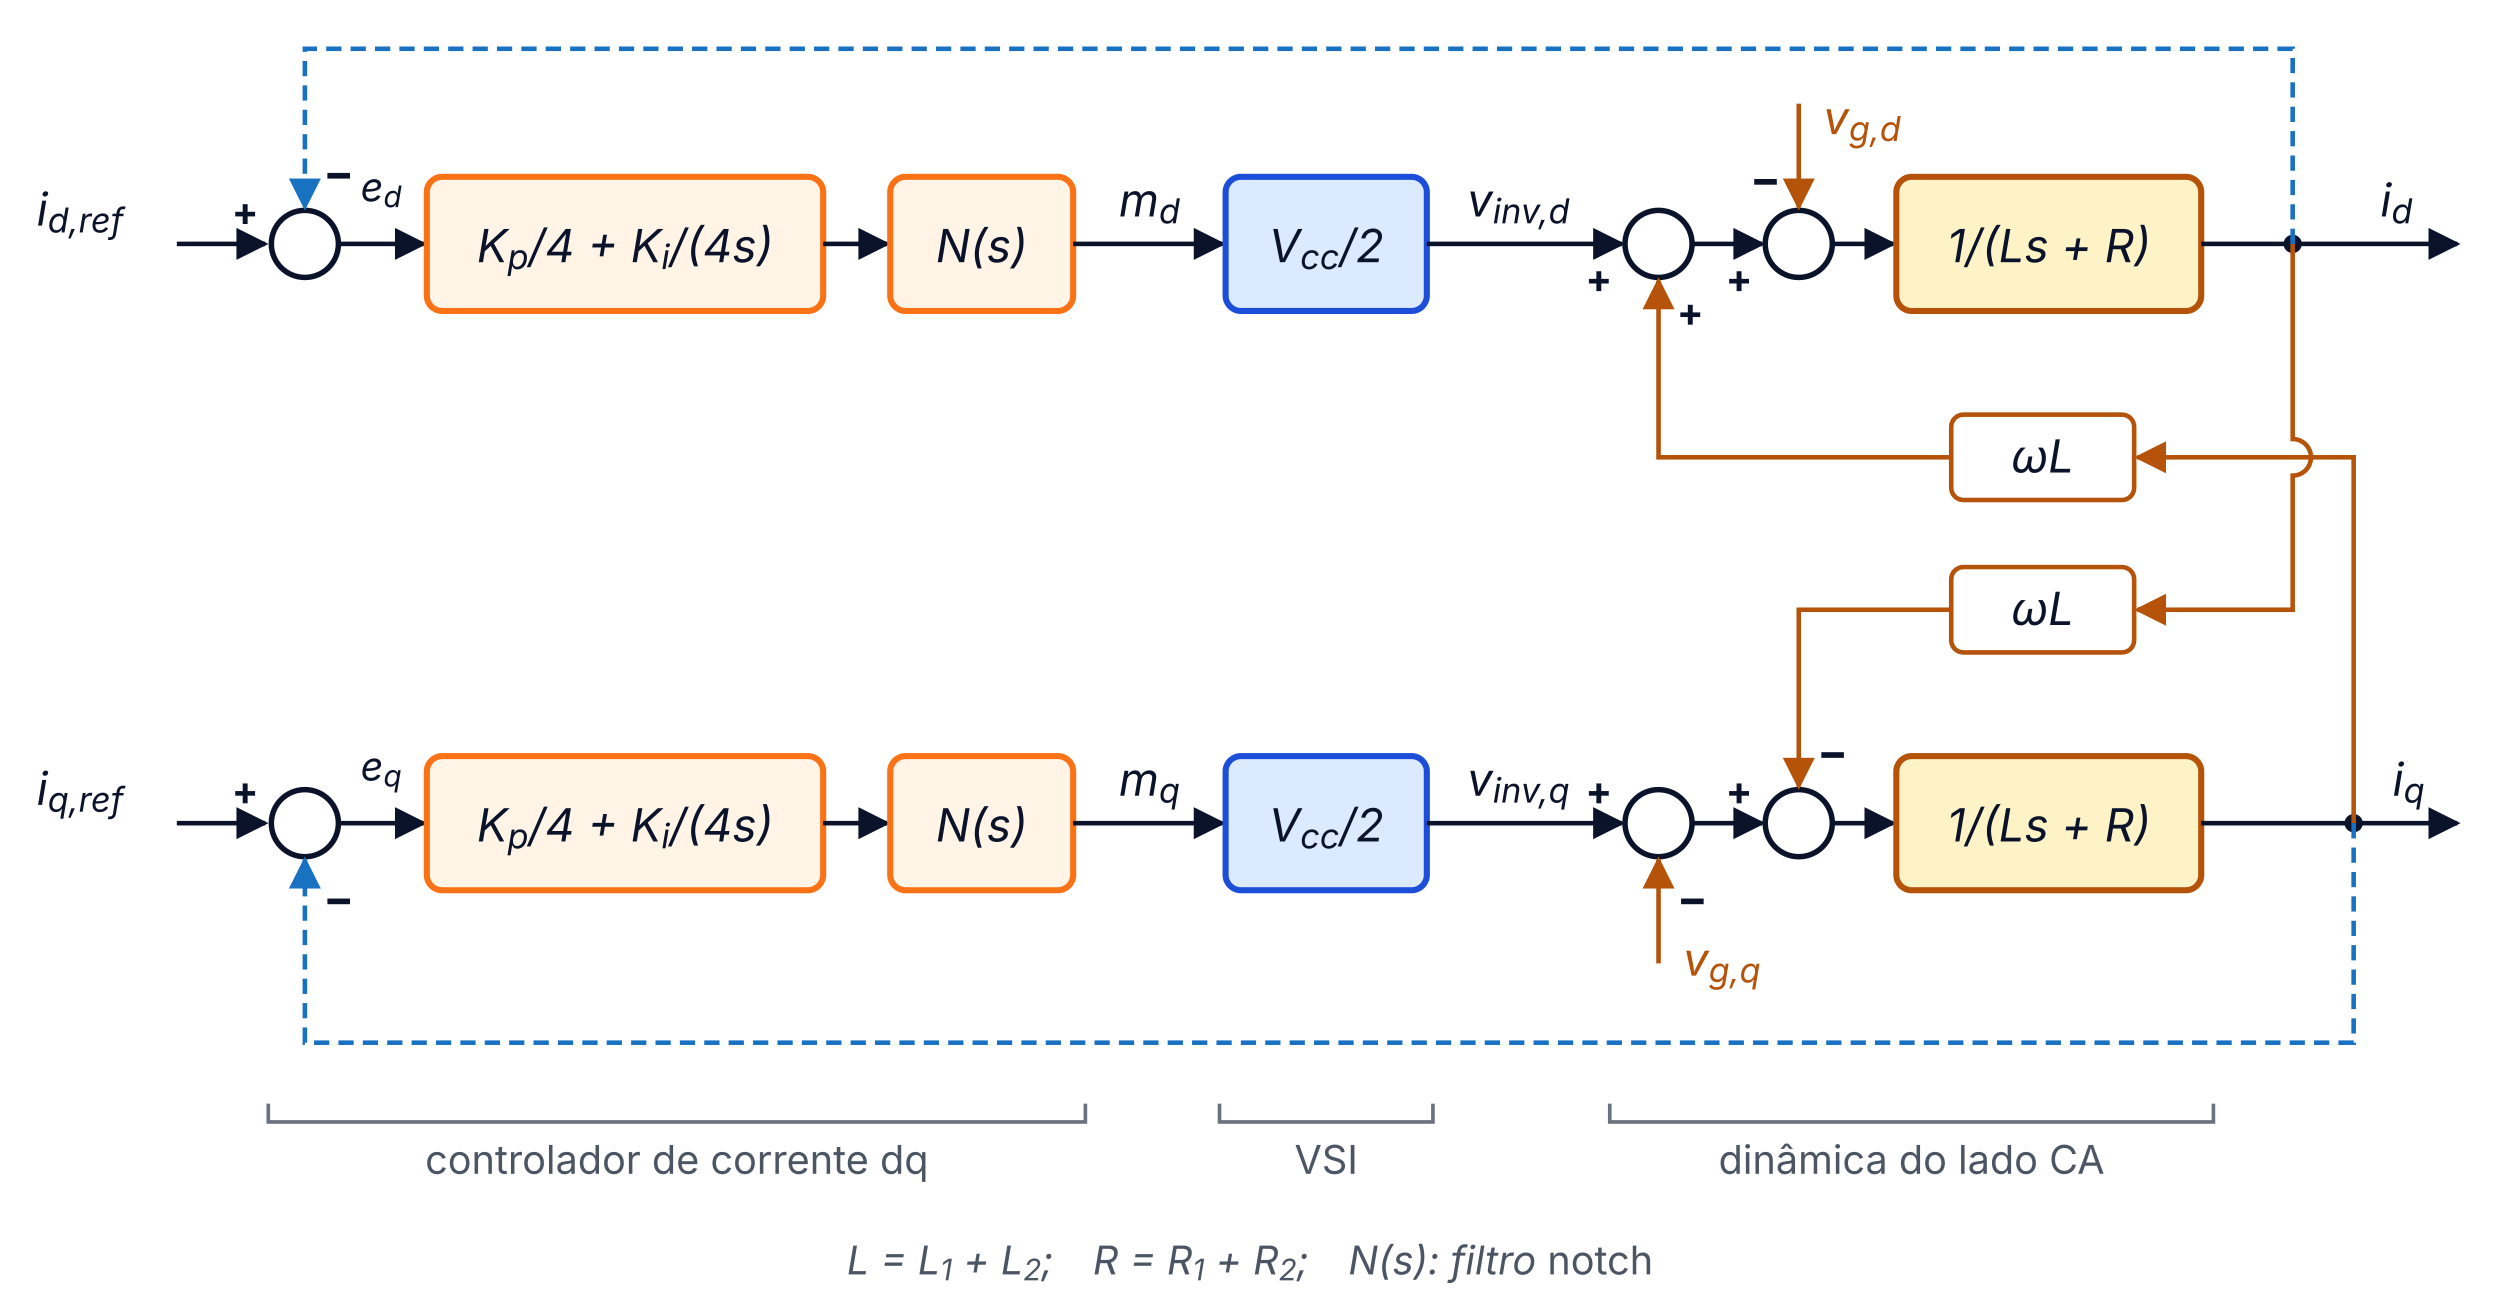
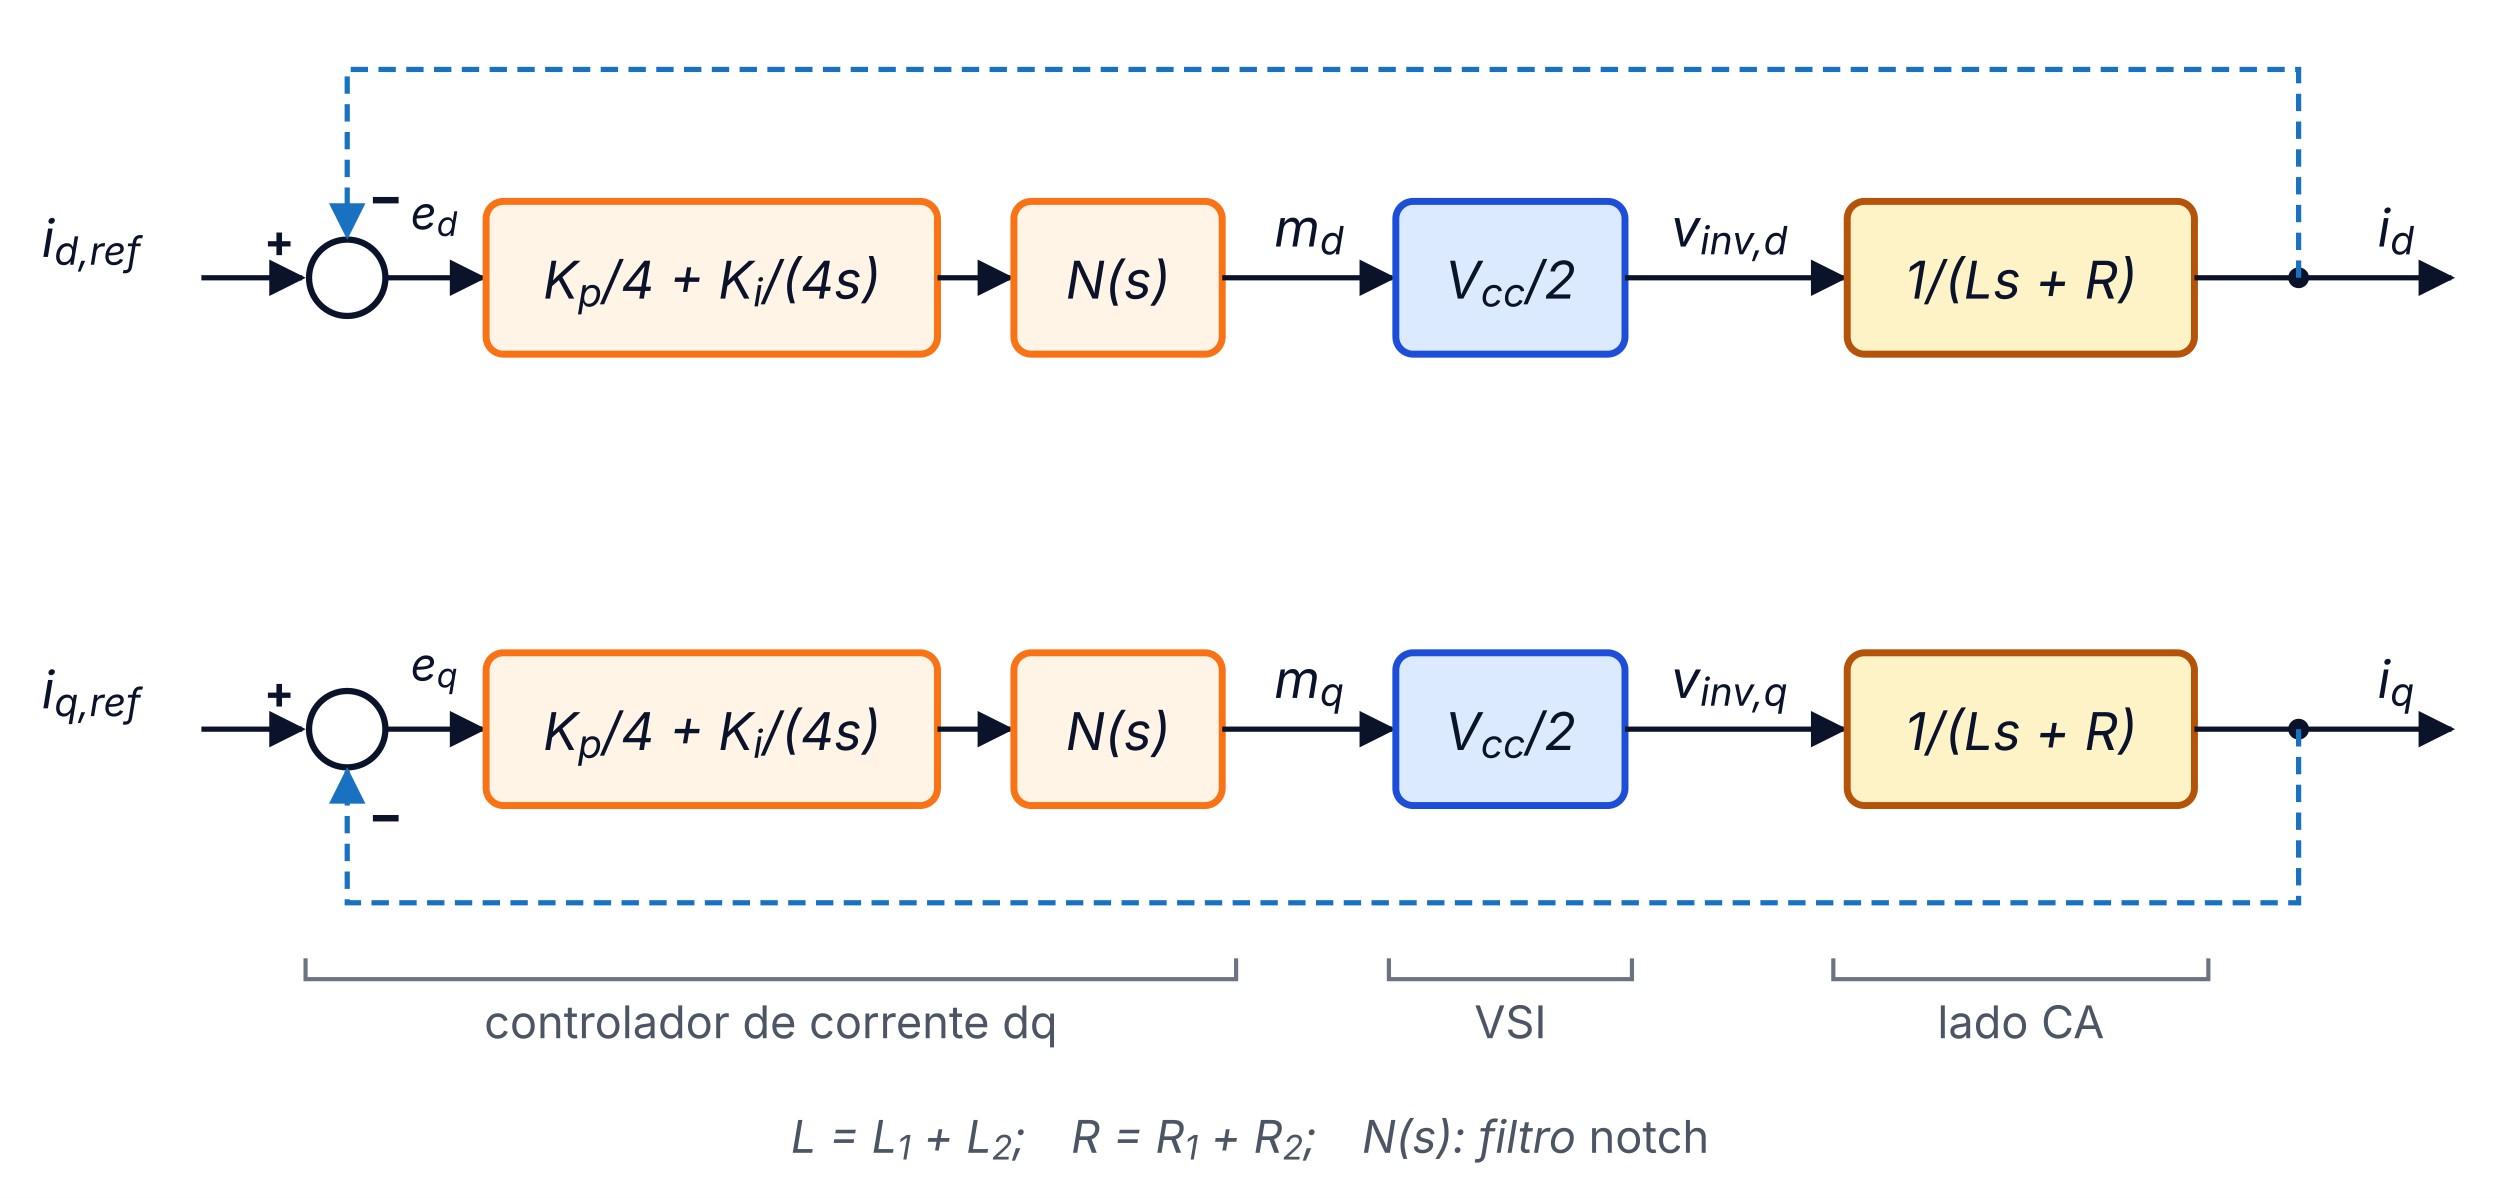
- <svg xmlns="http://www.w3.org/2000/svg" viewBox="0 30 820 430" font-family="ui-sans-serif, system-ui, -apple-system, sans-serif">
+ <svg xmlns="http://www.w3.org/2000/svg" viewBox="0 30 720 345" font-family="ui-sans-serif, system-ui, -apple-system, sans-serif">
  <defs>
    <marker id="arr" viewBox="0 0 10 10" refX="9" refY="5" markerWidth="7" markerHeight="7" orient="auto-start-reverse">
      <path d="M 0 0 L 10 5 L 0 10 z" fill="#0B132B" />
    </marker>
    <marker id="arrB" viewBox="0 0 10 10" refX="9" refY="5" markerWidth="7" markerHeight="7" orient="auto-start-reverse">
      <path d="M 0 0 L 10 5 L 0 10 z" fill="#1971c2" />
    </marker>
-     <marker id="arrR" viewBox="0 0 10 10" refX="9" refY="5" markerWidth="7" markerHeight="7" orient="auto-start-reverse">
-       <path d="M 0 0 L 10 5 L 0 10 z" fill="#b45309" />
-     </marker>
    <g id="sum">
      <circle r="11" fill="#ffffff" stroke="#0B132B" stroke-width="1.8" />
    </g>
  </defs>
-   <rect y="30" width="820" height="430" fill="#ffffff" />
+   <rect y="30" width="720" height="345" fill="#ffffff" />
  <g font-size="15" fill="#0B132B">
    <text x="12" y="104" font-style="italic">i<tspan baseline-shift="sub" font-size="75%">d,ref</tspan>
    </text>
    <line x1="58" y1="110" x2="87" y2="110" stroke="#0B132B" stroke-width="1.5" marker-end="url(#arr)" />
    <use href="#sum" x="100" y="110" />
    <text x="76" y="104" font-size="13" font-weight="700">+</text>
    <text x="106" y="92" font-size="15" font-weight="700">−</text>
    <line x1="111" y1="110" x2="139" y2="110" stroke="#0B132B" stroke-width="1.5" marker-end="url(#arr)" />
    <text x="125" y="96" font-size="13" font-style="italic" text-anchor="middle">e<tspan baseline-shift="sub" font-size="75%">d</tspan>
    </text>
    <rect x="140" y="88" width="130" height="44" rx="5" fill="#fff4e6" stroke="#F97316" stroke-width="2" />
    <text x="205" y="116" text-anchor="middle" font-style="italic">K<tspan baseline-shift="sub" font-size="75%">p</tspan>/4 + K<tspan baseline-shift="sub" font-size="75%">i</tspan>/(4s)</text>
    <line x1="270" y1="110" x2="291" y2="110" stroke="#0B132B" stroke-width="1.5" marker-end="url(#arr)" />
    <rect x="292" y="88" width="60" height="44" rx="5" fill="#fff4e6" stroke="#F97316" stroke-width="2" />
    <text x="322" y="116" text-anchor="middle" font-style="italic">N(s)</text>
    <line x1="352" y1="110" x2="401" y2="110" stroke="#0B132B" stroke-width="1.5" marker-end="url(#arr)" />
    <text x="377" y="101" text-anchor="middle" font-style="italic">m<tspan baseline-shift="sub" font-size="75%">d</tspan>
    </text>
    <rect x="402" y="88" width="66" height="44" rx="5" fill="#dbeafe" stroke="#1d4ed8" stroke-width="2" />
    <text x="435" y="116" text-anchor="middle" font-style="italic">V<tspan baseline-shift="sub" font-size="75%">cc</tspan>/2</text>
-     <line x1="468" y1="110" x2="532" y2="110" stroke="#0B132B" stroke-width="1.5" marker-end="url(#arr)" />
+     <line x1="468" y1="110" x2="531" y2="110" stroke="#0B132B" stroke-width="1.5" marker-end="url(#arr)" />
    <text x="498" y="101" text-anchor="middle" font-style="italic">v<tspan baseline-shift="sub" font-size="75%">inv,d</tspan>
    </text>
-     <use href="#sum" x="544" y="110" />
-     <text x="520" y="126" font-size="13" font-weight="700">+</text>
-     <text x="550" y="137" font-size="13" font-weight="700">+</text>
-     <line x1="555" y1="110" x2="578" y2="110" stroke="#0B132B" stroke-width="1.5" marker-end="url(#arr)" />
-     <use href="#sum" x="590" y="110" />
-     <text x="566" y="126" font-size="13" font-weight="700">+</text>
-     <text x="574" y="94" font-size="15" font-weight="700">−</text>
-     <line x1="590" y1="64" x2="590" y2="98" stroke="#b45309" stroke-width="1.5" marker-end="url(#arrR)" />
-     <text x="598" y="74" font-style="italic" fill="#b45309">v<tspan baseline-shift="sub" font-size="75%">g,d</tspan>
+     <rect x="532" y="88" width="100" height="44" rx="5" fill="#fef3c7" stroke="#b45309" stroke-width="2" />
+     <text x="582" y="116" text-anchor="middle" font-style="italic">1/(Ls + R)</text>
+     <line x1="632" y1="110" x2="706" y2="110" stroke="#0B132B" stroke-width="1.5" marker-end="url(#arr)" />
+     <text x="690" y="101" text-anchor="middle" font-style="italic">i<tspan baseline-shift="sub" font-size="75%">d</tspan>
    </text>
-     <line x1="601" y1="110" x2="621" y2="110" stroke="#0B132B" stroke-width="1.5" marker-end="url(#arr)" />
-     <rect x="622" y="88" width="100" height="44" rx="5" fill="#fef3c7" stroke="#b45309" stroke-width="2" />
-     <text x="672" y="116" text-anchor="middle" font-style="italic">1/(Ls + R)</text>
-     <line x1="722" y1="110" x2="806" y2="110" stroke="#0B132B" stroke-width="1.5" marker-end="url(#arr)" />
-     <text x="786" y="101" text-anchor="middle" font-style="italic">i<tspan baseline-shift="sub" font-size="75%">d</tspan>
+     <circle cx="662" cy="110" r="3" fill="#0B132B" />
+     <text x="12" y="234" font-style="italic">i<tspan baseline-shift="sub" font-size="75%">q,ref</tspan>
    </text>
-     <circle cx="752" cy="110" r="3" fill="#0B132B" />
-     <text x="12" y="294" font-style="italic">i<tspan baseline-shift="sub" font-size="75%">q,ref</tspan>
+     <line x1="58" y1="240" x2="87" y2="240" stroke="#0B132B" stroke-width="1.5" marker-end="url(#arr)" />
+     <use href="#sum" x="100" y="240" />
+     <text x="76" y="234" font-size="13" font-weight="700">+</text>
+     <text x="106" y="270" font-size="15" font-weight="700">−</text>
+     <line x1="111" y1="240" x2="139" y2="240" stroke="#0B132B" stroke-width="1.5" marker-end="url(#arr)" />
+     <text x="125" y="226" font-size="13" font-style="italic" text-anchor="middle">e<tspan baseline-shift="sub" font-size="75%">q</tspan>
    </text>
-     <line x1="58" y1="300" x2="87" y2="300" stroke="#0B132B" stroke-width="1.5" marker-end="url(#arr)" />
-     <use href="#sum" x="100" y="300" />
-     <text x="76" y="294" font-size="13" font-weight="700">+</text>
-     <text x="106" y="330" font-size="15" font-weight="700">−</text>
-     <line x1="111" y1="300" x2="139" y2="300" stroke="#0B132B" stroke-width="1.5" marker-end="url(#arr)" />
-     <text x="125" y="286" font-size="13" font-style="italic" text-anchor="middle">e<tspan baseline-shift="sub" font-size="75%">q</tspan>
+     <rect x="140" y="218" width="130" height="44" rx="5" fill="#fff4e6" stroke="#F97316" stroke-width="2" />
+     <text x="205" y="246" text-anchor="middle" font-style="italic">K<tspan baseline-shift="sub" font-size="75%">p</tspan>/4 + K<tspan baseline-shift="sub" font-size="75%">i</tspan>/(4s)</text>
+     <line x1="270" y1="240" x2="291" y2="240" stroke="#0B132B" stroke-width="1.5" marker-end="url(#arr)" />
+     <rect x="292" y="218" width="60" height="44" rx="5" fill="#fff4e6" stroke="#F97316" stroke-width="2" />
+     <text x="322" y="246" text-anchor="middle" font-style="italic">N(s)</text>
+     <line x1="352" y1="240" x2="401" y2="240" stroke="#0B132B" stroke-width="1.5" marker-end="url(#arr)" />
+     <text x="377" y="231" text-anchor="middle" font-style="italic">m<tspan baseline-shift="sub" font-size="75%">q</tspan>
    </text>
-     <rect x="140" y="278" width="130" height="44" rx="5" fill="#fff4e6" stroke="#F97316" stroke-width="2" />
-     <text x="205" y="306" text-anchor="middle" font-style="italic">K<tspan baseline-shift="sub" font-size="75%">p</tspan>/4 + K<tspan baseline-shift="sub" font-size="75%">i</tspan>/(4s)</text>
-     <line x1="270" y1="300" x2="291" y2="300" stroke="#0B132B" stroke-width="1.5" marker-end="url(#arr)" />
-     <rect x="292" y="278" width="60" height="44" rx="5" fill="#fff4e6" stroke="#F97316" stroke-width="2" />
-     <text x="322" y="306" text-anchor="middle" font-style="italic">N(s)</text>
-     <line x1="352" y1="300" x2="401" y2="300" stroke="#0B132B" stroke-width="1.5" marker-end="url(#arr)" />
-     <text x="377" y="291" text-anchor="middle" font-style="italic">m<tspan baseline-shift="sub" font-size="75%">q</tspan>
+     <rect x="402" y="218" width="66" height="44" rx="5" fill="#dbeafe" stroke="#1d4ed8" stroke-width="2" />
+     <text x="435" y="246" text-anchor="middle" font-style="italic">V<tspan baseline-shift="sub" font-size="75%">cc</tspan>/2</text>
+     <line x1="468" y1="240" x2="531" y2="240" stroke="#0B132B" stroke-width="1.5" marker-end="url(#arr)" />
+     <text x="498" y="231" text-anchor="middle" font-style="italic">v<tspan baseline-shift="sub" font-size="75%">inv,q</tspan>
    </text>
-     <rect x="402" y="278" width="66" height="44" rx="5" fill="#dbeafe" stroke="#1d4ed8" stroke-width="2" />
-     <text x="435" y="306" text-anchor="middle" font-style="italic">V<tspan baseline-shift="sub" font-size="75%">cc</tspan>/2</text>
-     <line x1="468" y1="300" x2="532" y2="300" stroke="#0B132B" stroke-width="1.5" marker-end="url(#arr)" />
-     <text x="498" y="291" text-anchor="middle" font-style="italic">v<tspan baseline-shift="sub" font-size="75%">inv,q</tspan>
+     <rect x="532" y="218" width="100" height="44" rx="5" fill="#fef3c7" stroke="#b45309" stroke-width="2" />
+     <text x="582" y="246" text-anchor="middle" font-style="italic">1/(Ls + R)</text>
+     <line x1="632" y1="240" x2="706" y2="240" stroke="#0B132B" stroke-width="1.5" marker-end="url(#arr)" />
+     <text x="690" y="231" text-anchor="middle" font-style="italic">i<tspan baseline-shift="sub" font-size="75%">q</tspan>
    </text>
-     <use href="#sum" x="544" y="300" />
-     <text x="520" y="294" font-size="13" font-weight="700">+</text>
-     <text x="550" y="330" font-size="15" font-weight="700">−</text>
-     <line x1="544" y1="346" x2="544" y2="312" stroke="#b45309" stroke-width="1.5" marker-end="url(#arrR)" />
-     <text x="552" y="350" font-style="italic" fill="#b45309">v<tspan baseline-shift="sub" font-size="75%">g,q</tspan>
-     </text>
-     <line x1="555" y1="300" x2="578" y2="300" stroke="#0B132B" stroke-width="1.5" marker-end="url(#arr)" />
-     <use href="#sum" x="590" y="300" />
-     <text x="566" y="294" font-size="13" font-weight="700">+</text>
-     <text x="596" y="282" font-size="15" font-weight="700">−</text>
-     <line x1="601" y1="300" x2="621" y2="300" stroke="#0B132B" stroke-width="1.5" marker-end="url(#arr)" />
-     <rect x="622" y="278" width="100" height="44" rx="5" fill="#fef3c7" stroke="#b45309" stroke-width="2" />
-     <text x="672" y="306" text-anchor="middle" font-style="italic">1/(Ls + R)</text>
-     <line x1="722" y1="300" x2="806" y2="300" stroke="#0B132B" stroke-width="1.5" marker-end="url(#arr)" />
-     <text x="790" y="291" text-anchor="middle" font-style="italic">i<tspan baseline-shift="sub" font-size="75%">q</tspan>
-     </text>
-     <circle cx="772" cy="300" r="3" fill="#0B132B" />
-     <path d="M 772 300 L 772 180 L 701 180" fill="none" stroke="#b45309" stroke-width="1.5" marker-end="url(#arrR)" />
-     <rect x="640" y="166" width="60" height="28" rx="4" fill="#ffffff" stroke="#b45309" stroke-width="1.5" />
-     <text x="670" y="185" text-anchor="middle" font-style="italic">ωL</text>
-     <path d="M 640 180 L 544 180 L 544 122" fill="none" stroke="#b45309" stroke-width="1.5" marker-end="url(#arrR)" />
-     <path d="M 752 110 L 752 174 A 6 6 0 0 1 752 186 L 752 230 L 701 230" fill="none" stroke="#b45309" stroke-width="1.5" marker-end="url(#arrR)" />
-     <rect x="640" y="216" width="60" height="28" rx="4" fill="#ffffff" stroke="#b45309" stroke-width="1.5" />
-     <text x="670" y="235" text-anchor="middle" font-style="italic">ωL</text>
-     <path d="M 640 230 L 590 230 L 590 288" fill="none" stroke="#b45309" stroke-width="1.5" marker-end="url(#arrR)" />
-     <path d="M 752 110 L 752 46 L 100 46 L 100 98" fill="none" stroke="#1971c2" stroke-width="1.5" stroke-dasharray="5,3" marker-end="url(#arrB)" />
-     <path d="M 772 300 L 772 372 L 100 372 L 100 312" fill="none" stroke="#1971c2" stroke-width="1.5" stroke-dasharray="5,3" marker-end="url(#arrB)" />
+     <circle cx="662" cy="240" r="3" fill="#0B132B" />
+     <path d="M 662 110 L 662 50 L 100 50 L 100 98" fill="none" stroke="#1971c2" stroke-width="1.5" stroke-dasharray="5,3" marker-end="url(#arrB)" />
+     <path d="M 662 240 L 662 290 L 100 290 L 100 252" fill="none" stroke="#1971c2" stroke-width="1.5" stroke-dasharray="5,3" marker-end="url(#arrB)" />
    <g stroke="#6b7280" stroke-width="1.2" fill="none">
-       <path d="M 88 392 L 88 398 L 356 398 L 356 392" />
-       <path d="M 400 392 L 400 398 L 470 398 L 470 392" />
-       <path d="M 528 392 L 528 398 L 726 398 L 726 392" />
+       <path d="M 88 306 L 88 312 L 356 312 L 356 306" />
+       <path d="M 400 306 L 400 312 L 470 312 L 470 306" />
+       <path d="M 528 306 L 528 312 L 636 312 L 636 306" />
    </g>
    <g font-size="13" fill="#4b5563" text-anchor="middle">
-       <text x="222" y="415">controlador de corrente dq</text>
-       <text x="435" y="415">VSI</text>
-       <text x="627" y="415">dinâmica do lado CA</text>
+       <text x="222" y="329">controlador de corrente dq</text>
+       <text x="435" y="329">VSI</text>
+       <text x="582" y="329">lado CA</text>
    </g>
-     <text x="410" y="448" font-size="13" font-style="italic" fill="#4b5563" text-anchor="middle">L = L<tspan baseline-shift="sub" font-size="75%">1</tspan> + L<tspan baseline-shift="sub" font-size="75%">2</tspan>; R = R<tspan baseline-shift="sub" font-size="75%">1</tspan> + R<tspan baseline-shift="sub" font-size="75%">2</tspan>; N(s): filtro <tspan font-style="normal">notch</tspan>
+     <text x="360" y="362" font-size="13" font-style="italic" fill="#4b5563" text-anchor="middle">L = L<tspan baseline-shift="sub" font-size="75%">1</tspan> + L<tspan baseline-shift="sub" font-size="75%">2</tspan>; R = R<tspan baseline-shift="sub" font-size="75%">1</tspan> + R<tspan baseline-shift="sub" font-size="75%">2</tspan>; N(s): filtro <tspan font-style="normal">notch</tspan>
    </text>
  </g>
</svg>
